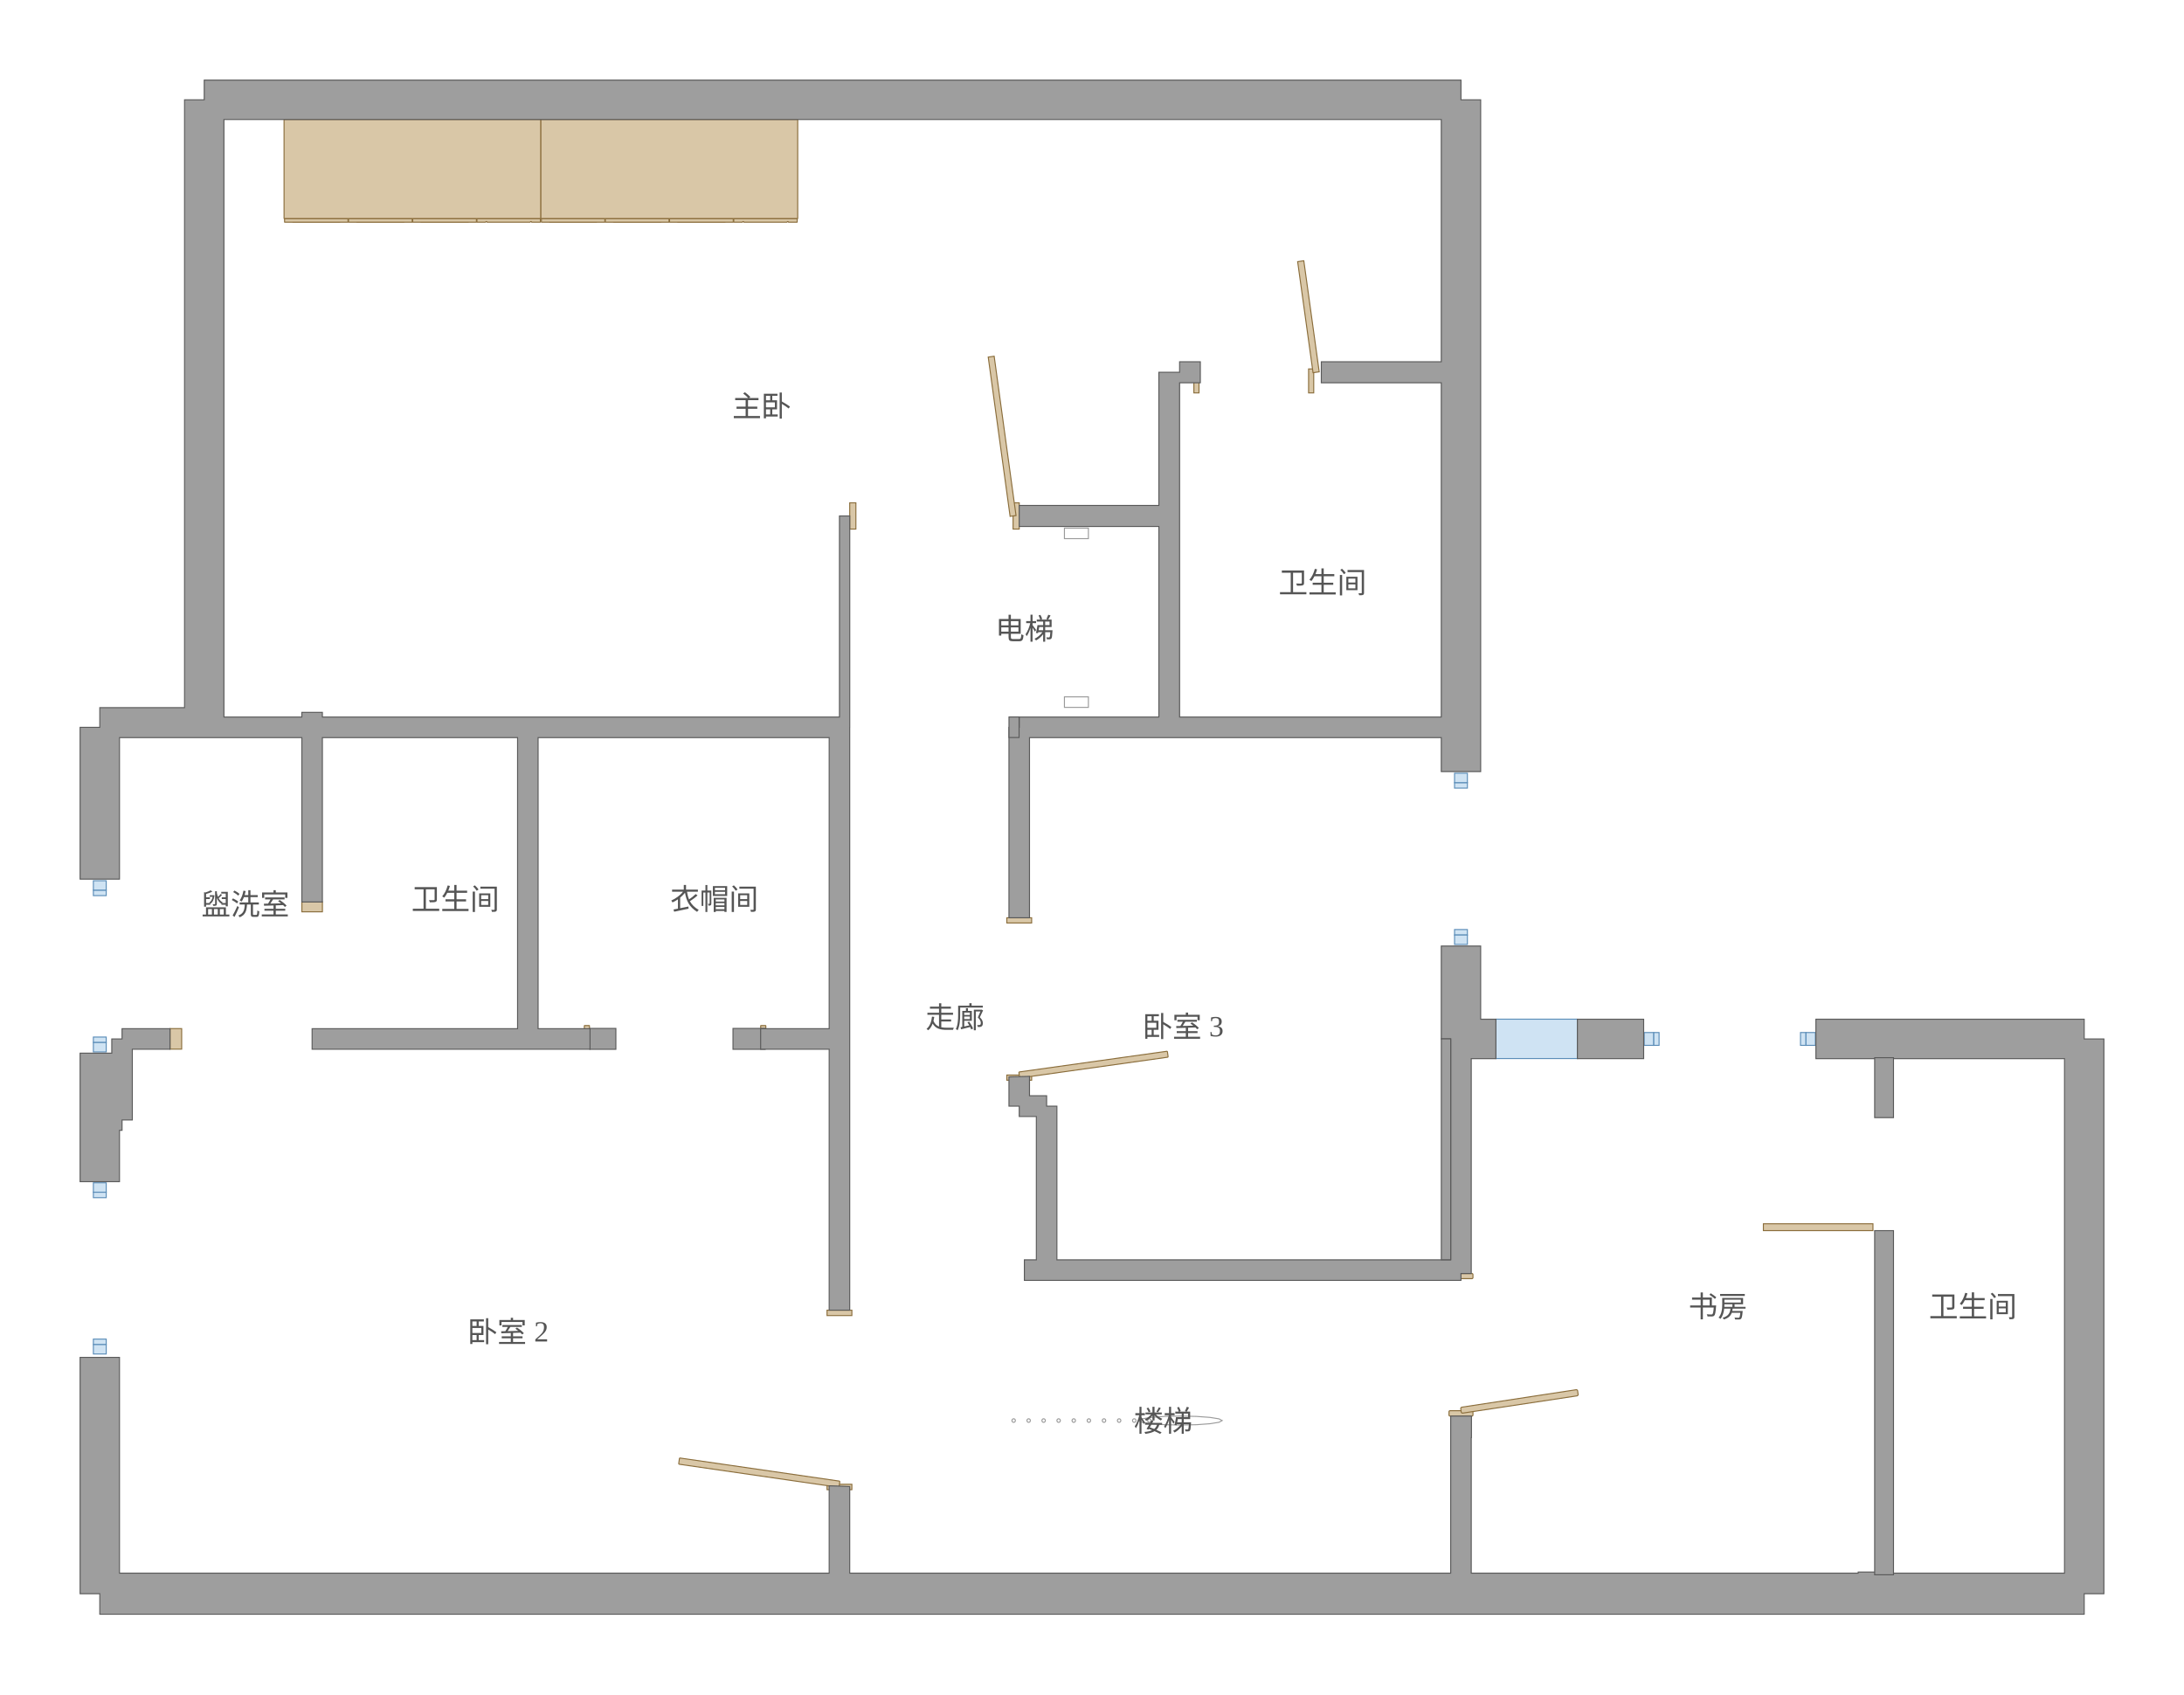
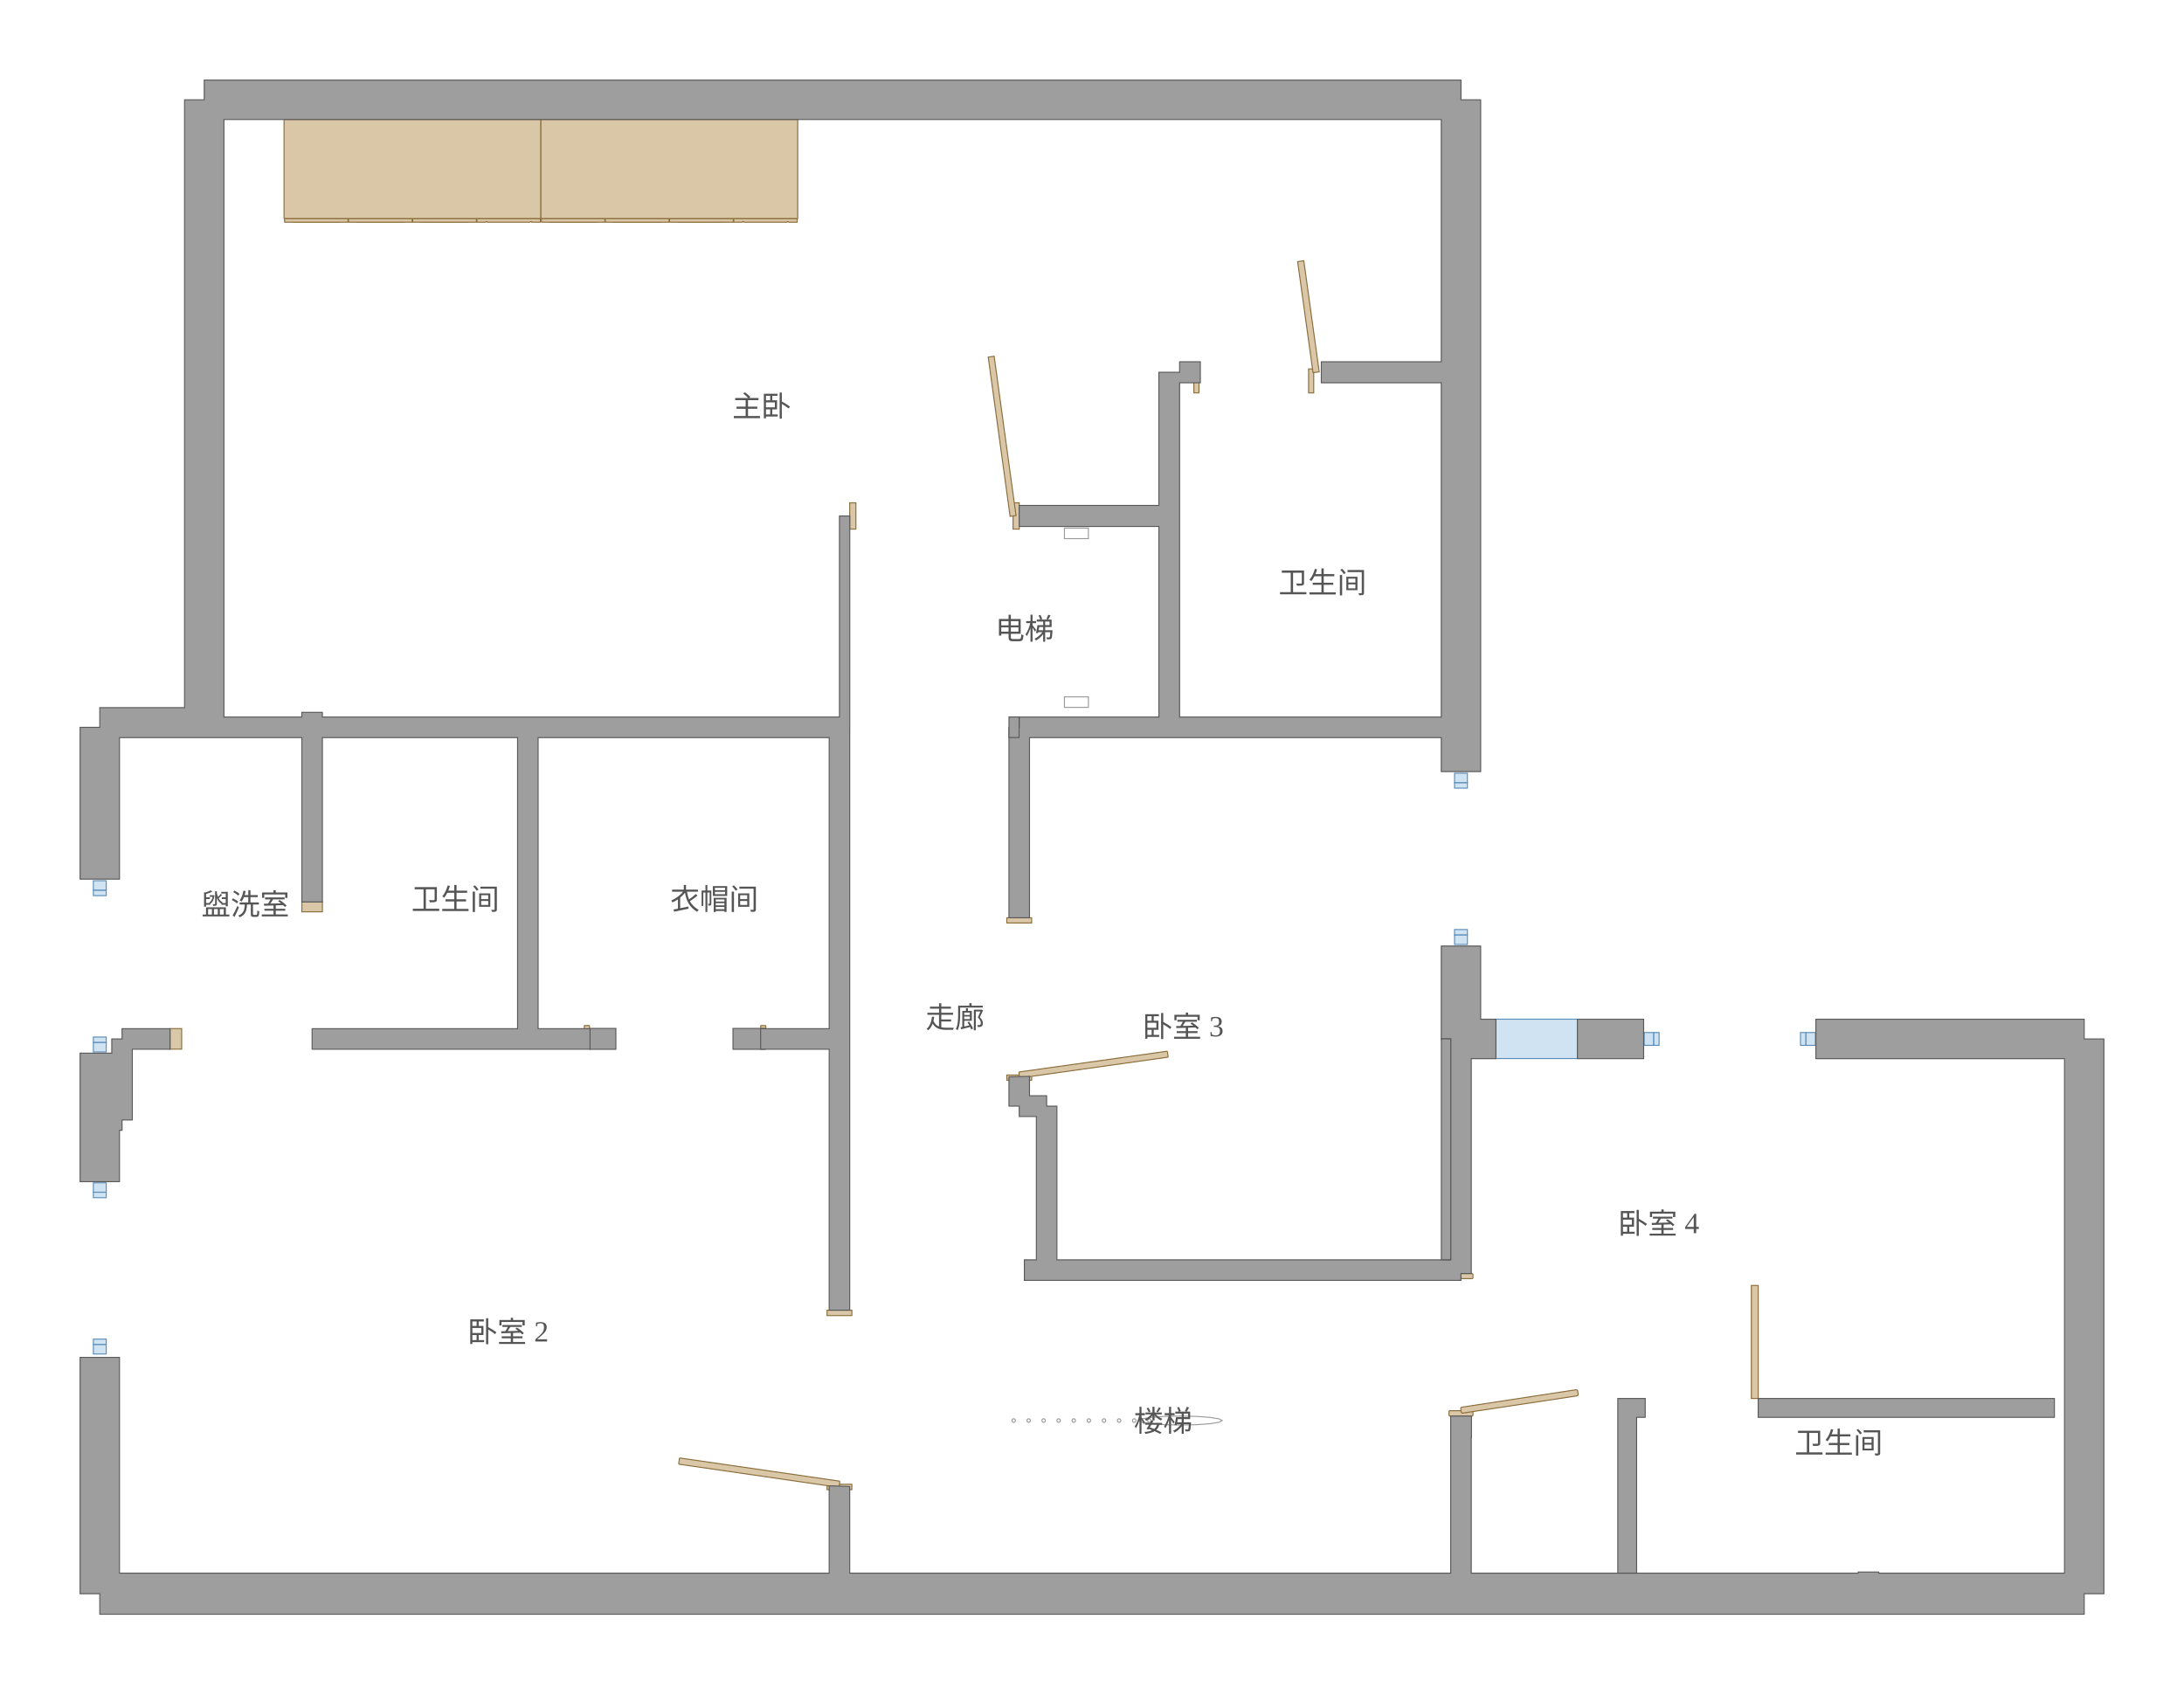
<svg xmlns="http://www.w3.org/2000/svg" viewBox="2006416 663074 8179170 6344652" data-floor="FF" data-units="slide EMU">
  <g class="stair" fill="none" stroke="#9a9a9a" stroke-width="3810" fill-rule="evenodd">
    <path data-name="墙_Landing_Guard" d="M6537863 5994324 L6571654 5988874 L6583517 5982463 L6571654 5976051 L6537863 5970602 L6487271 5966947 L6427574 5965666 L6367877 5966947 L6317283 5970602 L6283492 5976051 L6271566 5982463 L6283492 5988874 L6317283 5994324 L6367877 5997978 L6427574 5999261 L6487271 5997978 Z" />
    <path data-name="墙_Landing_Baluster.009" d="M5798092 5987208 L5796681 5985027 L5796233 5982463 L5796681 5979898 L5798092 5977718 L5800208 5976244 L5802644 5975732 L5805081 5976244 L5807196 5977718 L5808544 5979898 L5809056 5982463 L5808544 5985027 L5807196 5987208 L5805081 5988682 L5802644 5989195 L5800208 5988682 Z" />
    <path data-name="墙_Landing_Baluster.010" d="M5854198 5987208 L5852852 5985027 L5852338 5982463 L5852852 5979898 L5854198 5977718 L5856314 5976244 L5858750 5975732 L5861188 5976244 L5863304 5977718 L5864650 5979898 L5865163 5982463 L5864650 5985027 L5863304 5987208 L5861188 5988682 L5858750 5989195 L5856314 5988682 Z" />
    <path data-name="墙_Landing_Baluster.011" d="M5910304 5987208 L5908958 5985027 L5908444 5982463 L5908958 5979898 L5910304 5977718 L5912421 5976244 L5914857 5975732 L5917294 5976244 L5919409 5977718 L5920756 5979898 L5921269 5982463 L5920756 5985027 L5919409 5987208 L5917294 5988682 L5914857 5989195 L5912421 5988682 Z" />
    <path data-name="墙_Landing_Baluster.012" d="M5966474 5987208 L5965064 5985027 L5964552 5982463 L5965064 5979898 L5966474 5977718 L5968592 5976244 L5971028 5975732 L5973528 5976244 L5975645 5977718 L5976991 5979898 L5977504 5982463 L5976991 5985027 L5975645 5987208 L5973528 5988682 L5971028 5989195 L5968592 5988682 Z" />
    <path data-name="墙_Landing_Baluster.013" d="M6023094 5987208 L6021683 5985027 L6021171 5982463 L6021683 5979898 L6023094 5977718 L6025211 5976244 L6027647 5975732 L6030147 5976244 L6032264 5977718 L6033675 5979898 L6034124 5982463 L6033675 5985027 L6032264 5987208 L6030147 5988682 L6027647 5989195 L6025211 5988682 Z" />
    <path data-name="墙_Landing_Baluster.014" d="M6079713 5987208 L6078304 5985027 L6077853 5982463 L6078304 5979898 L6079713 5977718 L6081830 5976244 L6084267 5975732 L6086768 5976244 L6088883 5977718 L6090294 5979898 L6090743 5982463 L6090294 5985027 L6088883 5987208 L6086768 5988682 L6084267 5989195 L6081830 5988682 Z" />
    <path data-name="墙_Landing_Baluster.015" d="M6136332 5987208 L6134923 5985027 L6134473 5982463 L6134923 5979898 L6136332 5977718 L6138450 5976244 L6140949 5975732 L6143387 5976244 L6145503 5977718 L6146914 5979898 L6147426 5982463 L6146914 5985027 L6145503 5987208 L6143387 5988682 L6140949 5989195 L6138450 5988682 Z" />
    <path data-name="墙_Landing_Baluster.016" d="M6192952 5987208 L6191606 5985027 L6191092 5982463 L6191606 5979898 L6192952 5977718 L6195069 5976244 L6197568 5975732 L6200006 5976244 L6202122 5977718 L6203533 5979898 L6204045 5982463 L6203533 5985027 L6202122 5987208 L6200006 5988682 L6197568 5989195 L6195069 5988682 Z" />
    <path data-name="墙_Landing_Baluster.017" d="M6249636 5987208 L6248225 5985027 L6247713 5982463 L6248225 5979898 L6249636 5977718 L6251688 5976244 L6254188 5975732 L6256689 5976244 L6258741 5977718 L6260152 5979898 L6260664 5982463 L6260152 5985027 L6258741 5987208 L6256689 5988682 L6254188 5989195 L6251688 5988682 Z" />
    <path data-name="墙_Landing_Baluster.018" d="M6306255 5987208 L6304844 5985027 L6304332 5982463 L6304844 5979898 L6306255 5977718 L6308307 5976244 L6310807 5975732 L6313308 5976244 L6315361 5977718 L6316772 5979898 L6317283 5982463 L6316772 5985027 L6315361 5987208 L6313308 5988682 L6310807 5989195 L6308307 5988682 Z" />
    <path data-name="墙_Lift_Guide_Duo_-1" d="M6082535 2640628 L6082535 2680059 L5992764 2680059 L5992764 2640628 Z" />
    <path data-name="墙_Lift_Guide_Duo_1" d="M6082535 3272475 L6082535 3311906 L5992764 3311906 L5992764 3272475 Z" />
  </g>
  <g class="window" fill="#cfe3f3" stroke="#5b8db8" stroke-width="3810" fill-rule="evenodd">
    <path data-name="墙_Wall_FF_NarrowWindow_LowerInfill" d="M7913975 4626892 L7608757 4626892 L7608757 4479429 L7913975 4479429 Z" />
    <path data-name="墙_WD_07_10_Study 1 Window_LowerL" d="M7453774 4164306 L7453774 4143790 L7501866 4143790 L7501866 4164306 Z" />
    <path data-name="墙_WD_07_10_Study 1 Window_LowerR" d="M7453774 3614206 L7453774 3593689 L7501866 3593689 L7501866 3614206 Z" />
    <path data-name="墙_WD_07_10_Study 1 Window_OuterL" d="M7453774 4199570 L7453774 4164306 L7501866 4164306 L7501866 4199570 Z" />
    <path data-name="墙_WD_07_10_Study 1 Window_OuterR" d="M7453774 3593689 L7453774 3558425 L7501866 3558425 L7501866 3593689 Z" />
    <path data-name="墙_WD_08_11_Study 2 Window_LowerL" d="M8199188 4529438 L8219708 4529438 L8219708 4577524 L8199188 4577524 Z" />
    <path data-name="墙_WD_08_11_Study 2 Window_LowerR" d="M8749351 4529438 L8769870 4529438 L8769870 4577524 L8749351 4577524 Z" />
    <path data-name="墙_WD_08_11_Study 2 Window_OuterL" d="M8163921 4529438 L8199188 4529438 L8199188 4577524 L8163921 4577524 Z" />
    <path data-name="墙_WD_08_11_Study 2 Window_OuterR" d="M8769870 4529438 L8805137 4529438 L8805137 4577524 L8769870 4577524 Z" />
    <path data-name="墙_WD_10_16_Bedroom Window (Clear)_LowerL" d="M2404200 5127305 L2404200 5147821 L2356110 5147821 L2356110 5127305 Z" />
    <path data-name="墙_WD_10_16_Bedroom Window (Clear)_LowerR" d="M2404200 5677407 L2404200 5697924 L2356110 5697924 L2356110 5677407 Z" />
    <path data-name="墙_WD_10_16_Bedroom Window (Clear)_OuterL" d="M2404200 5092043 L2404200 5127305 L2356110 5127305 L2356110 5092043 Z" />
    <path data-name="墙_WD_10_16_Bedroom Window (Clear)_OuterR" d="M2404200 5697924 L2404200 5733186 L2356110 5733186 L2356110 5697924 Z" />
    <path data-name="墙_WD_11_17_Bedroom Window (Frosted)_LowerL" d="M2356110 4566881 L2356110 4546364 L2404200 4546364 L2404200 4566881 Z" />
    <path data-name="墙_WD_11_17_Bedroom Window (Frosted)_LowerR" d="M2356110 4016780 L2356110 3996264 L2404200 3996264 L2404200 4016780 Z" />
    <path data-name="墙_WD_11_17_Bedroom Window (Frosted)_OuterL" d="M2356110 4602145 L2356110 4566881 L2404200 4566881 L2404200 4602145 Z" />
    <path data-name="墙_WD_11_17_Bedroom Window (Frosted)_OuterR" d="M2356110 3996264 L2356110 3961000 L2404200 3961000 L2404200 3996264 Z" />
  </g>
  <g class="door" fill="#d9c7a7" stroke="#8a6d3b" stroke-width="3810" fill-rule="evenodd">
    <path data-name="墙_Wall_FF_MasterBath_DoorInfill" d="M3136919 4040246 L3213863 4040246 L3213863 4077432 L3136919 4077432 Z" />
    <path data-name="墙_Wall_FF_MasterBath_DoorInfill" d="M2686785 4591630 L2643181 4591630 L2643181 4514692 L2686785 4514692 Z" />
-     <path data-name="墙_V35_DoorLeaf_Bath245" d="M9020714 5271242 L8610336 5271242 L8610336 5245597 L9020714 5245597 Z" />
+     <path data-name="墙_V39_DoorLeaf_Bath" d="M8565322 5476591 L8565322 5899794 L8590971 5899794 L8590971 5476591 Z" />
    <path data-name="墙_FrameJamb.028" d="M5869971 4099744 L5869971 4119235 L5776996 4119235 L5776996 4099744 Z" />
    <path data-name="墙_FrameJamb.029" d="M5869971 4688571 L5869971 4707997 L5776996 4707997 L5776996 4688571 Z" />
    <path data-name="墙_DoorLeaf.009" d="M5826562 4699342 L5827588 4699406 L6378777 4621955 L6379738 4621636 L6380507 4620929 L6380893 4620032 L6380957 4619007 L6378520 4601887 L6378199 4600927 L6377559 4600220 L6376660 4599772 L6375634 4599708 L5824445 4676966 L5823484 4677286 L5822778 4677991 L5822329 4678889 L5822266 4679851 L5824703 4697226 L5825023 4698188 L5825663 4698958 Z" />
    <path data-name="墙_FrameJamb.048" d="M5196695 5569117 L5196695 5589313 L5103719 5589313 L5103719 5569117 Z" />
    <path data-name="墙_FrameJamb.049" d="M5196695 6221033 L5196695 6241229 L5103719 6241229 L5103719 6221033 Z" />
    <path data-name="墙_PassageJamb_FF" d="M5211764 2545866 L5211764 2644283 L5188680 2644283 L5188680 2545866 Z" />
    <path data-name="墙_PassageJamb_FF.001" d="M5823484 2545866 L5823484 2644283 L5800401 2644283 L5800401 2545866 Z" />
    <path data-name="墙_PassageLeaf_FF" d="M5789307 2596709 L5707359 2000190 L5729610 1996984 L5811494 2593503 Z" />
    <path data-name="墙_DoorLeaf.014" d="M4552659 6122809 L4553684 6122809 L5149245 6209044 L5150144 6209363 L5150913 6210070 L5151362 6210967 L5151425 6211929 L5148989 6230137 L5148668 6231100 L5147963 6231869 L5147066 6232253 L5146104 6232318 L4550478 6146083 L4549516 6145762 L4548812 6145057 L4548363 6144160 L4548298 6143198 L4550799 6124925 L4551120 6124028 L4551761 6123258 Z" />
    <path data-name="墙_Bifold slim jamb" d="M4213968 4503986 L4214032 4504305 L4214032 4585730 L4213968 4586116 L4213711 4586436 L4213455 4586629 L4213071 4586692 L4195757 4586692 L4195373 4586629 L4195053 4586436 L4194860 4586116 L4194795 4585730 L4194795 4504305 L4194860 4503986 L4195053 4503665 L4195373 4503407 L4195757 4503344 L4213071 4503344 L4213455 4503407 L4213711 4503665 Z" />
    <path data-name="墙_Bifold slim jamb.001" d="M4874421 4503986 L4874484 4504305 L4874484 4585730 L4874421 4586116 L4874164 4586436 L4873908 4586629 L4873522 4586692 L4856210 4586692 L4855825 4586629 L4855504 4586436 L4855313 4586116 L4855248 4585730 L4855248 4504305 L4855313 4503986 L4855504 4503665 L4855825 4503407 L4856210 4503344 L4873522 4503344 L4873908 4503407 L4874164 4503665 Z" />
    <path data-name="墙_Rear215 jamb" d="M7522384 5434222 L7522705 5435696 L7522705 5447236 L7522384 5448710 L7521552 5449929 L7520333 5450763 L7518858 5451084 L7436783 5451084 L7435307 5450763 L7434026 5449929 L7433192 5448710 L7432936 5447236 L7432936 5435696 L7433192 5434222 L7434026 5432939 L7435307 5432105 L7436783 5431849 L7518858 5431849 L7520333 5432105 L7521552 5432939 Z" />
    <path data-name="墙_Rear215 jamb.001" d="M7522384 5947842 L7522705 5949316 L7522705 5961819 L7522384 5963293 L7521552 5964511 L7520333 5965345 L7518858 5965666 L7436783 5965666 L7435307 5965345 L7434026 5964511 L7433192 5963293 L7432936 5961819 L7432936 5949316 L7433192 5947842 L7434026 5946624 L7435307 5945789 L7436783 5945469 L7518858 5945469 L7520333 5945789 L7521552 5946624 Z" />
    <path data-name="墙_DoorLeaf_Rear215" d="M7482437 5954381 L7484425 5954509 L7912117 5890011 L7914039 5889304 L7915514 5887958 L7916413 5886163 L7916476 5884176 L7914744 5871289 L7914104 5869365 L7912756 5867891 L7911026 5867058 L7908974 5866993 L7481347 5932261 L7479424 5932968 L7477948 5934314 L7477051 5936109 L7476986 5938096 L7478655 5950150 L7479294 5952073 L7480642 5953547 Z" />
    <path data-name="墙_Room199_Jamb" d="M6496760 2044556 L6496760 2134316 L6477524 2134316 L6477524 2044556 Z" />
    <path data-name="墙_Room199_Jamb.001" d="M6926375 2044556 L6926375 2134316 L6907139 2134316 L6907139 2044556 Z" />
    <path data-name="墙_DoorLeaf_Room199" d="M6923811 2058661 L6866164 1642816 L6889248 1639545 L6946894 2055392 Z" />
    <path data-name="墙_WR_Carcass" d="M4031671 1110602 L4030772 1110217 L3071515 1110217 L3070616 1110602 L3070232 1111500 L3070232 1480798 L3070616 1481695 L3071515 1482081 L4030772 1482081 L4031671 1481695 L4032055 1480798 L4032055 1111500 Z" />
    <path data-name="墙_WR_Carcass" d="M4993495 1110602 L4992597 1110217 L4033338 1110217 L4032441 1110602 L4032055 1111500 L4032055 1480798 L4032441 1481695 L4033338 1482081 L4992597 1482081 L4993495 1481695 L4993879 1480798 L4993879 1111500 Z" />
    <path data-name="墙_WR_Door_L1" d="M3109602 1494519 L3109346 1493749 L3108961 1493172 L3108384 1492659 L3107807 1492468 L3107038 1492468 L3106461 1492659 L3105883 1493172 L3105499 1493749 L3105241 1494519 L3105241 1494519 L3104857 1494904 L3277024 1494904 L3276640 1494519 L3276640 1494519 L3276382 1493749 L3275998 1493172 L3275420 1492659 L3274843 1492468 L3274074 1492468 L3273497 1492659 L3272920 1493172 L3272535 1493749 L3272279 1494519 L3272279 1494519 L3271893 1494904 L3109988 1494904 L3109602 1494519 Z" />
    <path data-name="墙_WR_Door_L1" d="M3309341 1482081 L3309725 1482465 L3309725 1494519 L3309341 1494904 L3072540 1494904 L3072155 1494519 L3072155 1482465 L3072540 1482081 Z" />
    <path data-name="墙_WR_Door_L1" d="M4071426 1494519 L4071170 1493749 L4070784 1493172 L4070207 1492659 L4069631 1492468 L4068861 1492468 L4068285 1492659 L4067706 1493172 L4067322 1493749 L4067066 1494519 L4067066 1494519 L4066681 1494904 L4238847 1494904 L4238463 1494519 L4238463 1494519 L4238206 1493749 L4237822 1493172 L4237245 1492659 L4236667 1492468 L4235897 1492468 L4235321 1492659 L4234744 1493172 L4234358 1493749 L4234102 1494519 L4234102 1494519 L4233717 1494904 L4071811 1494904 L4071426 1494519 Z" />
    <path data-name="墙_WR_Door_L1" d="M4271164 1482081 L4271550 1482465 L4271550 1494519 L4271164 1494904 L4034364 1494904 L4033980 1494519 L4033980 1482465 L4034364 1482081 Z" />
    <path data-name="墙_WR_Door_L2" d="M3349097 1494519 L3348839 1493749 L3348456 1493172 L3347879 1492659 L3347301 1492468 L3346531 1492468 L3345954 1492659 L3345378 1493172 L3344992 1493749 L3344736 1494519 L3344736 1494519 L3344351 1494904 L3517479 1494904 L3517095 1494519 L3517095 1494519 L3516838 1493749 L3516454 1493172 L3515877 1492659 L3515299 1492468 L3514529 1492468 L3513953 1492659 L3513376 1493172 L3512990 1493749 L3512734 1494519 L3512734 1494519 L3512351 1494904 L3349481 1494904 L3349097 1494519 Z" />
    <path data-name="墙_WR_Door_L2" d="M3549797 1482081 L3550182 1482465 L3550182 1494519 L3549797 1494904 L3312033 1494904 L3311649 1494519 L3311649 1482465 L3312033 1482081 Z" />
    <path data-name="墙_WR_Door_L2" d="M4310920 1494519 L4310663 1493749 L4310279 1493172 L4309702 1492659 L4309124 1492468 L4308355 1492468 L4307778 1492659 L4307201 1493172 L4306816 1493749 L4306560 1494519 L4306560 1494519 L4306176 1494904 L4479303 1494904 L4478919 1494519 L4478919 1494519 L4478663 1493749 L4478277 1493172 L4477700 1492659 L4477124 1492468 L4476354 1492468 L4475776 1492659 L4475199 1493172 L4474815 1493749 L4474558 1494519 L4474558 1494519 L4474174 1494904 L4311304 1494904 L4310920 1494519 Z" />
    <path data-name="墙_WR_Door_L2" d="M4511620 1482081 L4512005 1482465 L4512005 1494519 L4511620 1494904 L4273858 1494904 L4273473 1494519 L4273473 1482465 L4273858 1482081 Z" />
    <path data-name="墙_WR_Door_R1" d="M3589808 1494519 L3589552 1493814 L3589104 1493172 L3588527 1492724 L3587758 1492468 L3586988 1492468 L3586219 1492724 L3585640 1493172 L3585192 1493814 L3584936 1494519 L3584936 1494519 L3584550 1494904 L3758192 1494904 L3757807 1494519 L3757807 1494519 L3757551 1493814 L3757102 1493172 L3756525 1492724 L3755756 1492468 L3754986 1492468 L3754217 1492724 L3753639 1493172 L3753190 1493814 L3752934 1494519 L3752934 1494519 L3752550 1494904 L3590194 1494904 L3589808 1494519 Z" />
    <path data-name="墙_WR_Door_R1" d="M3790254 1482081 L3790637 1482465 L3790637 1494519 L3790254 1494904 L3552490 1494904 L3552105 1494519 L3552105 1482465 L3552490 1482081 Z" />
    <path data-name="墙_WR_Door_R1" d="M4551632 1494519 L4551376 1493814 L4550927 1493172 L4550350 1492724 L4549581 1492468 L4548812 1492468 L4548042 1492724 L4547464 1493172 L4547015 1493814 L4546759 1494519 L4546759 1494519 L4546375 1494904 L4720016 1494904 L4719632 1494519 L4719632 1494519 L4719374 1493814 L4718925 1493172 L4718349 1492724 L4717579 1492468 L4716810 1492468 L4716040 1492724 L4715464 1493172 L4715015 1493814 L4714757 1494519 L4714757 1494519 L4714373 1494904 L4552017 1494904 L4551632 1494519 Z" />
    <path data-name="墙_WR_Door_R1" d="M4752077 1482081 L4752461 1482465 L4752461 1494519 L4752077 1494904 L4514314 1494904 L4513928 1494519 L4513928 1482465 L4514314 1482081 Z" />
    <path data-name="墙_WR_Door_R2" d="M3830265 1494519 L3830008 1493814 L3829559 1493172 L3828983 1492724 L3828213 1492468 L3827444 1492468 L3826674 1492724 L3826097 1493172 L3825649 1493814 L3825391 1494519 L3825391 1494519 L3825007 1494904 L3792946 1494904 L3792562 1494519 L3792562 1482465 L3792946 1482081 L4029747 1482081 L4030132 1482465 L4030132 1494519 L4029747 1494904 L3997685 1494904 L3997301 1494519 L3997301 1494519 L3997046 1493814 L3996597 1493172 L3996019 1492724 L3995249 1492468 L3994480 1492468 L3993710 1492724 L3993133 1493172 L3992685 1493814 L3992429 1494519 L3992429 1494519 L3992043 1494904 L3830649 1494904 L3830265 1494519 Z" />
    <path data-name="墙_WR_Door_R2" d="M4792089 1494519 L4791831 1493814 L4791383 1493172 L4790806 1492724 L4790036 1492468 L4789267 1492468 L4788498 1492724 L4787921 1493172 L4787472 1493814 L4787215 1494519 L4787215 1494519 L4786831 1494904 L4754769 1494904 L4754385 1494519 L4754385 1482465 L4754769 1482081 L4991570 1482081 L4991956 1482465 L4991956 1494519 L4991570 1494904 L4959510 1494904 L4959125 1494519 L4959125 1494519 L4958869 1493814 L4958420 1493172 L4957842 1492724 L4957073 1492468 L4956303 1492468 L4955534 1492724 L4954957 1493172 L4954508 1493814 L4954252 1494519 L4954252 1494519 L4953867 1494904 L4792473 1494904 L4792089 1494519 Z" />
  </g>
  <g class="wall" fill="#9E9E9E" stroke="#595959" stroke-width="3810" fill-rule="evenodd">
    <path data-name="墙_GF_Wall_Shell" d="M4751499 4592271 L4872048 4592271 L4872048 4514050 L4751499 4514050 Z" />
    <path data-name="墙_GF_Wall_Shell" d="M4215443 4592271 L4312908 4592271 L4312908 4514050 L4215443 4514050 Z" />
    <path data-name="墙_FF_Wall_Shell" d="M3136789 3330499 L3213735 3330499 L3213735 3348130 L3983195 3348130 L5150207 3348130 L5150207 2595107 L5188808 2595107 L5188808 3386599 L5188680 3386599 L5188680 4553481 L5188680 5419025 L5188680 5569117 L5111734 5569117 L5111734 5419025 L5111734 4591951 L4855055 4591951 L4855055 4515013 L5111734 4515013 L5111734 3425068 L4021668 3425068 L4021668 4515013 L4216149 4515013 L4216149 4591951 L3983195 4591951 L3175262 4591951 L3175262 4515013 L3944722 4515013 L3944722 3425068 L3213735 3425068 L3213735 4040502 L3136789 4040502 L3136789 3425068 L2771297 3425068 L2453896 3425068 L2453896 3954974 L2380156 3954974 L2306416 3954974 L2306416 3386599 L2380156 3386599 L2380156 3368967 L2380156 3312868 L2697557 3312868 L2697557 1368278 L2697557 1036807 L2771297 1036807 L2771297 963075 L7477820 963074 L7477820 1036807 L7551561 1036807 L7551561 2070138 L7551561 2170733 L7551561 3386599 L7551561 3552334 L7477820 3552334 L7404080 3552334 L7404080 3425068 L6385253 3425068 L5861957 3425068 L5861957 4099744 L5785011 4099744 L5785011 3386599 L5823484 3386599 L5823484 3348130 L6346395 3348130 L6346395 2634473 L5823484 2634473 L5823484 2555740 L6346395 2555740 L6346395 2057059 L6424047 2057059 L6424047 2017693 L6501698 2017693 L6501698 2096424 L6424047 2096424 L6424047 2595107 L6424047 3348130 L7404080 3348130 L7404080 2170733 L7404080 2096424 L6954780 2096424 L6954780 2017693 L7404080 2017693 L7404080 1110537 L2845038 1110537 L2845038 1368278 L2845038 3348130 L3136789 3348130 Z" />
    <path data-name="墙_FF_Wall_Shell" d="M2643053 4591951 L2501986 4591951 L2501986 4856871 L2463513 4856871 L2463513 4895660 L2453896 4895660 L2453896 5087939 L2380156 5087939 L2306416 5087939 L2306416 4856871 L2306416 4606697 L2380156 4606697 L2425040 4606697 L2425040 4553481 L2463513 4553481 L2463513 4515013 L2643053 4515013 Z" />
    <path data-name="墙_FF_Wall_Shell" d="M8965441 6549683 L9042387 6549683 L9042387 6553851 L9738105 6553851 L9738105 6053052 L9738105 4627213 L8807060 4627213 L8807060 4553481 L8807060 4479622 L9811845 4479622 L9811845 4553481 L9885586 4553481 L9885586 6053052 L9885586 6630789 L9811845 6630789 L9811845 6707726 L9003914 6707726 L8029266 6707726 L7477820 6707726 L5938902 6707726 L5150207 6707726 L2380156 6707726 L2380156 6630789 L2306416 6630789 L2306416 5745882 L2380156 5745882 L2453896 5745882 L2453896 6553851 L5111734 6553851 L5111734 6226739 L5143731 6227701 L5188680 6229496 L5188680 6553851 L5938902 6553851 L7439347 6553851 L7439347 5965666 L7516293 5965666 L7517063 5965666 L7517063 6046322 L7516293 6046322 L7516293 6553851 L7529118 6553851 L8029266 6553851 L8965441 6553851 Z" />
    <path data-name="墙_FF_Wall_Shell" d="M5842721 5380557 L5887606 5380557 L5887606 4843920 L5823484 4843920 L5823484 4805066 L5785011 4805066 L5785011 4695494 L5861957 4693571 L5861957 4766214 L5926079 4766214 L5926079 4805066 L5964552 4805066 L5964552 5380557 L7439347 5380557 L7439347 4553481 L7404080 4553481 L7404080 4205596 L7477820 4205596 L7551561 4205596 L7551561 4479622 L7608629 4479622 L7608629 4553481 L7608629 4627213 L7516293 4627213 L7516293 5431849 L7477820 5431849 L7477820 5457495 L5926079 5457495 L5842721 5457495 Z" />
    <path data-name="墙_FF_Wall_Shell" d="M8161998 4553481 L8161998 4479622 L8029266 4479622 L7913847 4479622 L7913847 4553481 L7913847 4627213 L8029266 4627213 L8161998 4627213 Z" />
    <path data-name="墙_Wall_FF_Corridor_NorthEnd_Infill" d="M5822971 3424748 L5785139 3424748 L5785139 3347810 L5822971 3347810 Z" />
    <path data-name="墙_Wall_FF_Study_North_FlushInfill" d="M7439475 5380236 L7404208 5380236 L7404208 4553160 L7439475 4553160 Z" />
-     <path data-name="墙_V35_Partition_Study_Bath" d="M9097660 6559942 L9027126 6559942 L9027126 5271242 L9097660 5271242 Z" />
-     <path data-name="墙_V35_Partition_Study_Bath" d="M9097660 4848088 L9027126 4848088 L9027126 4623687 L9097660 4623687 Z" />
+     <path data-name="墙_V39_Partition_Bed_Bath_S" d="M8065174 5899794 L8065174 6553833 L8135707 6553833 L8135707 5970328 L8167768 5970328 L8167768 5899794 Z" />
+     <path data-name="墙_V39_Partition_Bed_Bath_W" d="M8590971 5899794 L8590971 5970328 L9700274 5970328 L9700274 5899794 Z" />
  </g>
  <g class="rooms" font-size="110" fill="#555" text-anchor="middle" dominant-baseline="middle">
    <text transform="translate(6959317 2845303) scale(1000)">卫生间</text>
    <text transform="translate(5843774 3018801) scale(1000)">电梯</text>
    <text transform="translate(3711714 4030807) scale(1000)">卫生间</text>
    <text transform="translate(6362646 5984751) scale(1000)">楼梯</text>
    <text transform="translate(6438115 4508594) scale(1000)">卧室 3</text>
    <text transform="translate(5582633 4473513) scale(1000)">走廊</text>
    <text transform="translate(4858363 2185327) scale(1000)">主卧</text>
    <text transform="translate(3910134 5651430) scale(1000)">卧室 2</text>
    <text transform="translate(4681687 4030806) scale(1000)">衣帽间</text>
    <text transform="translate(2925250 4050444) scale(1000)">盥洗室</text>
-     <text transform="translate(9394971 5556313) scale(1000)">卫生间</text>
-     <text transform="translate(8439403 5556314) scale(1000)">书房</text>
+     <text transform="translate(8892342 6066510) scale(1000)">卫生间</text>
+     <text transform="translate(8219065 5245754) scale(1000)">卧室 4</text>
  </g>
</svg>
